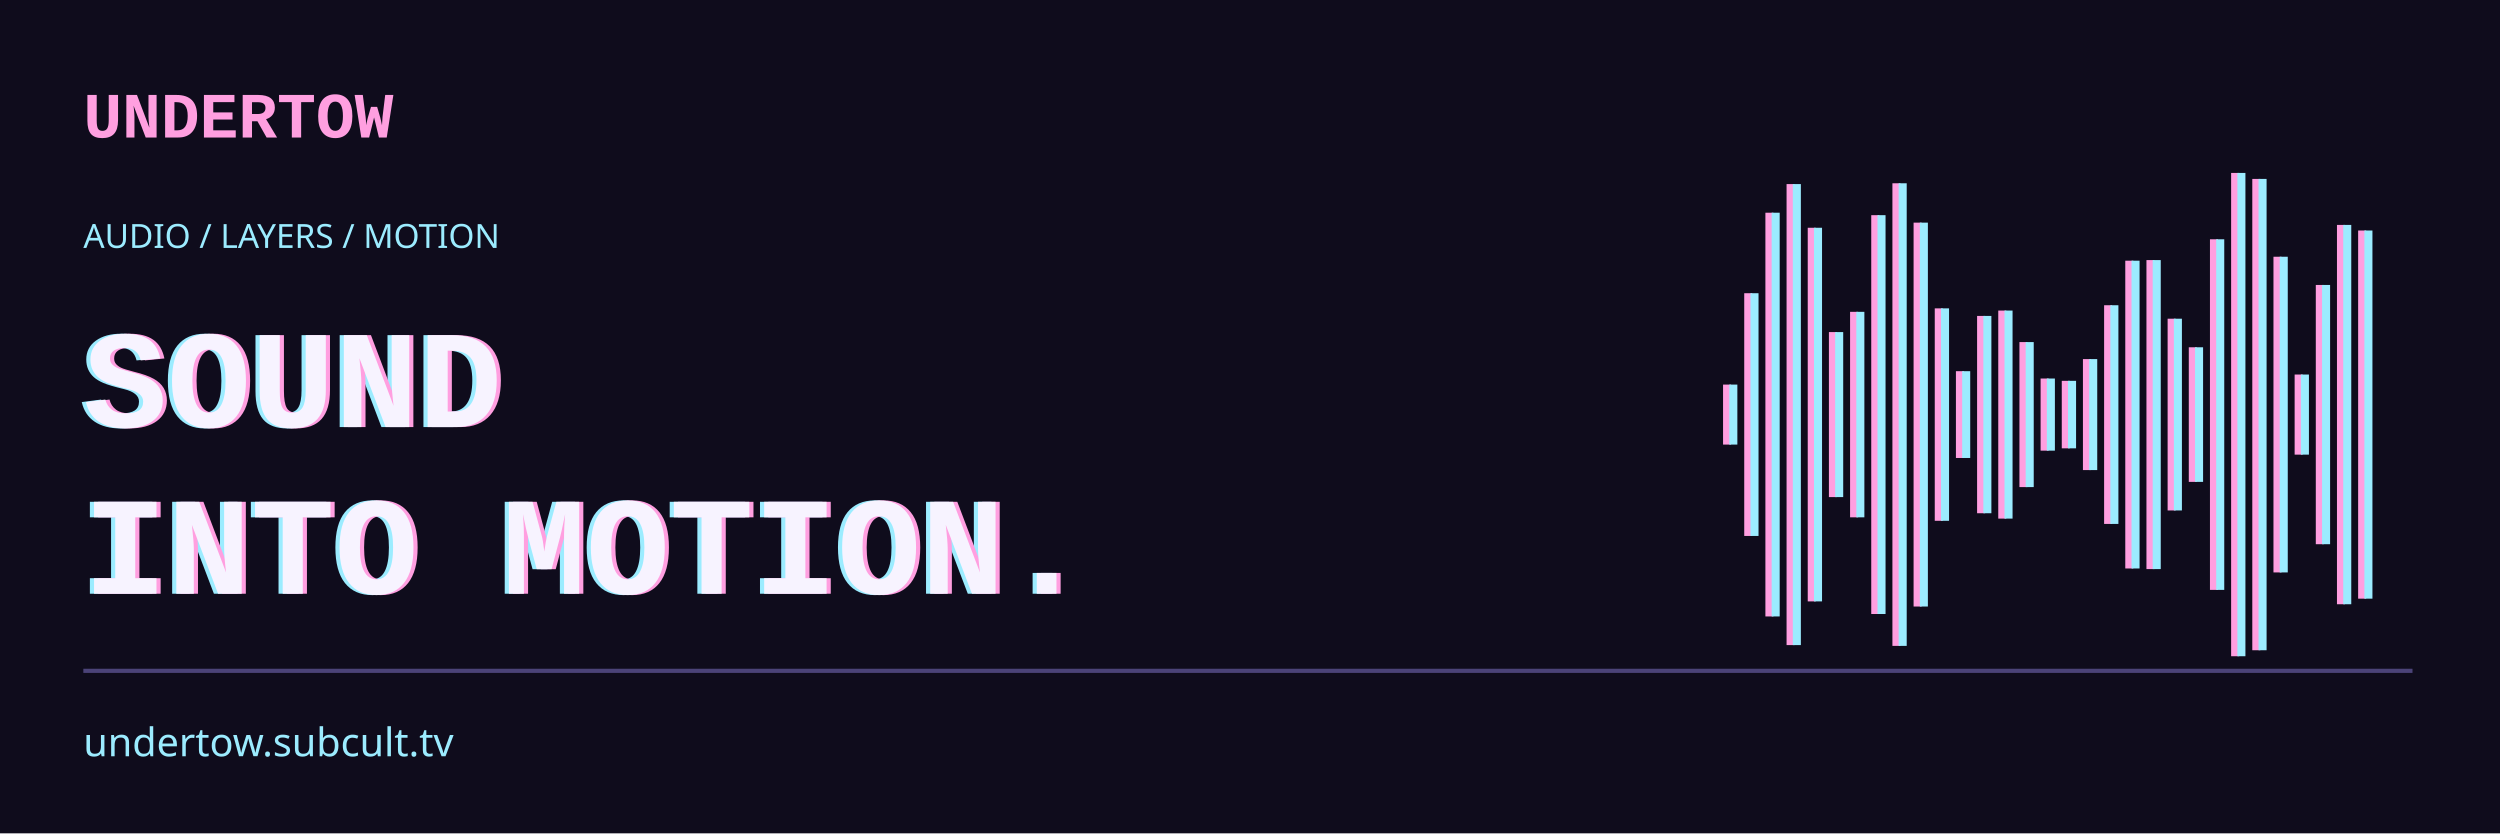
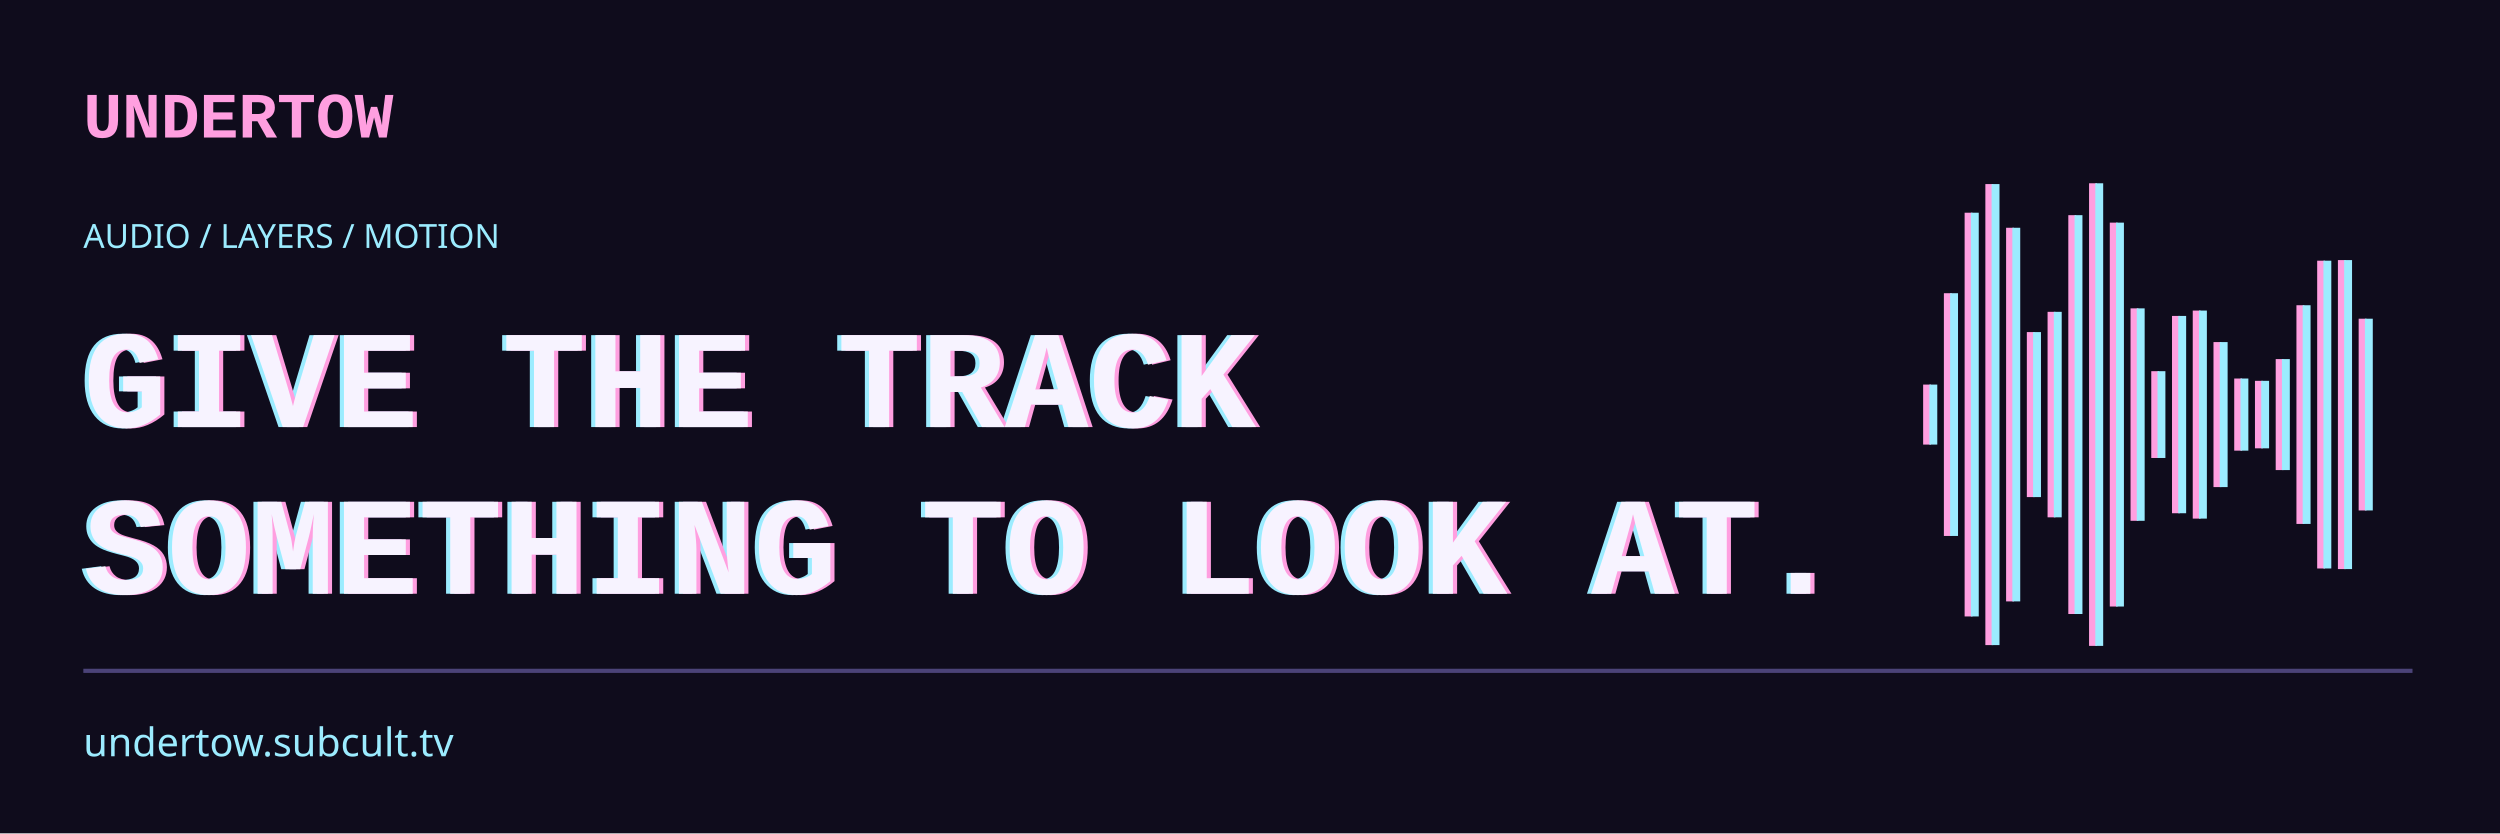
<svg xmlns="http://www.w3.org/2000/svg" width="1200" height="400" viewBox="0 0 1200 400" role="img">
  <rect x="0" y="0" width="1200" height="400" rx="0" fill="#0f0c1c" />
  <text x="40" y="66" font-family="Liberation Mono" font-size="31" font-weight="700" fill="#ff9fe0">UNDERTOW</text>
  <text x="40" y="119" font-family="JetBrains Mono" font-size="16" font-weight="400" fill="#9cecff">AUDIO / LAYERS / MOTION</text>
-   <text x="38" y="205" font-family="Liberation Mono" font-size="67" font-weight="700" fill="#9cecff">SOUND</text>
-   <text x="42" y="205" font-family="Liberation Mono" font-size="67" font-weight="700" fill="#ff9fe0">SOUND</text>
-   <text x="40" y="205" font-family="Liberation Mono" font-size="67" font-weight="700" fill="#f7f3ff">SOUND</text>
-   <text x="38" y="285" font-family="Liberation Mono" font-size="67" font-weight="700" fill="#9cecff">INTO MOTION.</text>
-   <text x="42" y="285" font-family="Liberation Mono" font-size="67" font-weight="700" fill="#ff9fe0">INTO MOTION.</text>
-   <text x="40" y="285" font-family="Liberation Mono" font-size="67" font-weight="700" fill="#f7f3ff">INTO MOTION.</text>
-   <path d="M829.0 184.6 L829.0 213.4" stroke="#ff9fe0" stroke-width="3.861" fill="none" />
-   <path d="M839.161 140.743 L839.161 257.257" stroke="#ff9fe0" stroke-width="3.861" fill="none" />
-   <path d="M849.323 102.104 L849.323 295.896" stroke="#ff9fe0" stroke-width="3.861" fill="none" />
-   <path d="M859.484 88.356 L859.484 309.644" stroke="#ff9fe0" stroke-width="3.861" fill="none" />
-   <path d="M869.645 109.327 L869.645 288.673" stroke="#ff9fe0" stroke-width="3.861" fill="none" />
-   <path d="M879.806 159.399 L879.806 238.601" stroke="#ff9fe0" stroke-width="3.861" fill="none" />
-   <path d="M889.968 149.682 L889.968 248.318" stroke="#ff9fe0" stroke-width="3.861" fill="none" />
-   <path d="M900.129 103.279 L900.129 294.721" stroke="#ff9fe0" stroke-width="3.861" fill="none" />
-   <path d="M910.29 87.972 L910.29 310.028" stroke="#ff9fe0" stroke-width="3.861" fill="none" />
-   <path d="M920.452 106.866 L920.452 291.134" stroke="#ff9fe0" stroke-width="3.861" fill="none" />
-   <path d="M930.613 148.014 L930.613 249.986" stroke="#ff9fe0" stroke-width="3.861" fill="none" />
-   <path d="M940.774 178.169 L940.774 219.831" stroke="#ff9fe0" stroke-width="3.861" fill="none" />
-   <path d="M950.935 151.646 L950.935 246.354" stroke="#ff9fe0" stroke-width="3.861" fill="none" />
-   <path d="M961.097 149.069 L961.097 248.931" stroke="#ff9fe0" stroke-width="3.861" fill="none" />
-   <path d="M971.258 164.199 L971.258 233.801" stroke="#ff9fe0" stroke-width="3.861" fill="none" />
-   <path d="M981.419 181.689 L981.419 216.311" stroke="#ff9fe0" stroke-width="3.861" fill="none" />
-   <path d="M991.581 182.8 L991.581 215.2" stroke="#ff9fe0" stroke-width="3.861" fill="none" />
-   <path d="M1001.742 172.364 L1001.742 225.636" stroke="#ff9fe0" stroke-width="3.861" fill="none" />
-   <path d="M1011.903 146.515 L1011.903 251.485" stroke="#ff9fe0" stroke-width="3.861" fill="none" />
-   <path d="M1022.065 125.13 L1022.065 272.87" stroke="#ff9fe0" stroke-width="3.861" fill="none" />
-   <path d="M1032.226 124.84 L1032.226 273.16" stroke="#ff9fe0" stroke-width="3.861" fill="none" />
-   <path d="M1042.387 152.979 L1042.387 245.021" stroke="#ff9fe0" stroke-width="3.861" fill="none" />
-   <path d="M1052.548 166.694 L1052.548 231.306" stroke="#ff9fe0" stroke-width="3.861" fill="none" />
-   <path d="M1062.71 114.852 L1062.71 283.148" stroke="#ff9fe0" stroke-width="3.861" fill="none" />
-   <path d="M1072.871 83.009 L1072.871 314.991" stroke="#ff9fe0" stroke-width="3.861" fill="none" />
-   <path d="M1083.032 85.883 L1083.032 312.117" stroke="#ff9fe0" stroke-width="3.861" fill="none" />
-   <path d="M1093.194 123.235 L1093.194 274.765" stroke="#ff9fe0" stroke-width="3.861" fill="none" />
-   <path d="M1103.355 179.775 L1103.355 218.225" stroke="#ff9fe0" stroke-width="3.861" fill="none" />
-   <path d="M1113.516 136.781 L1113.516 261.219" stroke="#ff9fe0" stroke-width="3.861" fill="none" />
-   <path d="M1123.677 107.962 L1123.677 290.038" stroke="#ff9fe0" stroke-width="3.861" fill="none" />
-   <path d="M1133.839 110.642 L1133.839 287.358" stroke="#ff9fe0" stroke-width="3.861" fill="none" />
-   <path d="M832.0 184.6 L832.0 213.4" stroke="#9cecff" stroke-width="3.861" fill="none" />
-   <path d="M842.161 140.743 L842.161 257.257" stroke="#9cecff" stroke-width="3.861" fill="none" />
-   <path d="M852.323 102.104 L852.323 295.896" stroke="#9cecff" stroke-width="3.861" fill="none" />
-   <path d="M862.484 88.356 L862.484 309.644" stroke="#9cecff" stroke-width="3.861" fill="none" />
-   <path d="M872.645 109.327 L872.645 288.673" stroke="#9cecff" stroke-width="3.861" fill="none" />
-   <path d="M882.806 159.399 L882.806 238.601" stroke="#9cecff" stroke-width="3.861" fill="none" />
-   <path d="M892.968 149.682 L892.968 248.318" stroke="#9cecff" stroke-width="3.861" fill="none" />
-   <path d="M903.129 103.279 L903.129 294.721" stroke="#9cecff" stroke-width="3.861" fill="none" />
-   <path d="M913.29 87.972 L913.29 310.028" stroke="#9cecff" stroke-width="3.861" fill="none" />
-   <path d="M923.452 106.866 L923.452 291.134" stroke="#9cecff" stroke-width="3.861" fill="none" />
-   <path d="M933.613 148.014 L933.613 249.986" stroke="#9cecff" stroke-width="3.861" fill="none" />
-   <path d="M943.774 178.169 L943.774 219.831" stroke="#9cecff" stroke-width="3.861" fill="none" />
-   <path d="M953.935 151.646 L953.935 246.354" stroke="#9cecff" stroke-width="3.861" fill="none" />
-   <path d="M964.097 149.069 L964.097 248.931" stroke="#9cecff" stroke-width="3.861" fill="none" />
-   <path d="M974.258 164.199 L974.258 233.801" stroke="#9cecff" stroke-width="3.861" fill="none" />
-   <path d="M984.419 181.689 L984.419 216.311" stroke="#9cecff" stroke-width="3.861" fill="none" />
-   <path d="M994.581 182.8 L994.581 215.2" stroke="#9cecff" stroke-width="3.861" fill="none" />
-   <path d="M1004.742 172.364 L1004.742 225.636" stroke="#9cecff" stroke-width="3.861" fill="none" />
-   <path d="M1014.903 146.515 L1014.903 251.485" stroke="#9cecff" stroke-width="3.861" fill="none" />
-   <path d="M1025.065 125.13 L1025.065 272.87" stroke="#9cecff" stroke-width="3.861" fill="none" />
-   <path d="M1035.226 124.84 L1035.226 273.16" stroke="#9cecff" stroke-width="3.861" fill="none" />
-   <path d="M1045.387 152.979 L1045.387 245.021" stroke="#9cecff" stroke-width="3.861" fill="none" />
-   <path d="M1055.548 166.694 L1055.548 231.306" stroke="#9cecff" stroke-width="3.861" fill="none" />
-   <path d="M1065.71 114.852 L1065.71 283.148" stroke="#9cecff" stroke-width="3.861" fill="none" />
-   <path d="M1075.871 83.009 L1075.871 314.991" stroke="#9cecff" stroke-width="3.861" fill="none" />
-   <path d="M1086.032 85.883 L1086.032 312.117" stroke="#9cecff" stroke-width="3.861" fill="none" />
-   <path d="M1096.194 123.235 L1096.194 274.765" stroke="#9cecff" stroke-width="3.861" fill="none" />
-   <path d="M1106.355 179.775 L1106.355 218.225" stroke="#9cecff" stroke-width="3.861" fill="none" />
-   <path d="M1116.516 136.781 L1116.516 261.219" stroke="#9cecff" stroke-width="3.861" fill="none" />
-   <path d="M1126.677 107.962 L1126.677 290.038" stroke="#9cecff" stroke-width="3.861" fill="none" />
-   <path d="M1136.839 110.642 L1136.839 287.358" stroke="#9cecff" stroke-width="3.861" fill="none" />
+   <text x="38" y="205" font-family="Liberation Mono" font-size="67" font-weight="700" fill="#9cecff">GIVE THE TRACK</text>
+   <text x="42" y="205" font-family="Liberation Mono" font-size="67" font-weight="700" fill="#ff9fe0">GIVE THE TRACK</text>
+   <text x="40" y="205" font-family="Liberation Mono" font-size="67" font-weight="700" fill="#f7f3ff">GIVE THE TRACK</text>
+   <text x="38" y="285" font-family="Liberation Mono" font-size="67" font-weight="700" fill="#9cecff">SOMETHING TO LOOK AT.</text>
+   <text x="42" y="285" font-family="Liberation Mono" font-size="67" font-weight="700" fill="#ff9fe0">SOMETHING TO LOOK AT.</text>
+   <text x="40" y="285" font-family="Liberation Mono" font-size="67" font-weight="700" fill="#f7f3ff">SOMETHING TO LOOK AT.</text>
+   <path d="M925.0 184.6 L925.0 213.4" stroke="#ff9fe0" stroke-width="3.783" fill="none" />
+   <path d="M934.955 140.743 L934.955 257.257" stroke="#ff9fe0" stroke-width="3.783" fill="none" />
+   <path d="M944.909 102.104 L944.909 295.896" stroke="#ff9fe0" stroke-width="3.783" fill="none" />
+   <path d="M954.864 88.356 L954.864 309.644" stroke="#ff9fe0" stroke-width="3.783" fill="none" />
+   <path d="M964.818 109.327 L964.818 288.673" stroke="#ff9fe0" stroke-width="3.783" fill="none" />
+   <path d="M974.773 159.399 L974.773 238.601" stroke="#ff9fe0" stroke-width="3.783" fill="none" />
+   <path d="M984.727 149.682 L984.727 248.318" stroke="#ff9fe0" stroke-width="3.783" fill="none" />
+   <path d="M994.682 103.279 L994.682 294.721" stroke="#ff9fe0" stroke-width="3.783" fill="none" />
+   <path d="M1004.636 87.972 L1004.636 310.028" stroke="#ff9fe0" stroke-width="3.783" fill="none" />
+   <path d="M1014.591 106.866 L1014.591 291.134" stroke="#ff9fe0" stroke-width="3.783" fill="none" />
+   <path d="M1024.545 148.014 L1024.545 249.986" stroke="#ff9fe0" stroke-width="3.783" fill="none" />
+   <path d="M1034.5 178.169 L1034.5 219.831" stroke="#ff9fe0" stroke-width="3.783" fill="none" />
+   <path d="M1044.455 151.646 L1044.455 246.354" stroke="#ff9fe0" stroke-width="3.783" fill="none" />
+   <path d="M1054.409 149.069 L1054.409 248.931" stroke="#ff9fe0" stroke-width="3.783" fill="none" />
+   <path d="M1064.364 164.199 L1064.364 233.801" stroke="#ff9fe0" stroke-width="3.783" fill="none" />
+   <path d="M1074.318 181.689 L1074.318 216.311" stroke="#ff9fe0" stroke-width="3.783" fill="none" />
+   <path d="M1084.273 182.8 L1084.273 215.2" stroke="#ff9fe0" stroke-width="3.783" fill="none" />
+   <path d="M1094.227 172.364 L1094.227 225.636" stroke="#ff9fe0" stroke-width="3.783" fill="none" />
+   <path d="M1104.182 146.515 L1104.182 251.485" stroke="#ff9fe0" stroke-width="3.783" fill="none" />
+   <path d="M1114.136 125.13 L1114.136 272.87" stroke="#ff9fe0" stroke-width="3.783" fill="none" />
+   <path d="M1124.091 124.84 L1124.091 273.16" stroke="#ff9fe0" stroke-width="3.783" fill="none" />
+   <path d="M1134.045 152.979 L1134.045 245.021" stroke="#ff9fe0" stroke-width="3.783" fill="none" />
+   <path d="M928.0 184.6 L928.0 213.4" stroke="#9cecff" stroke-width="3.783" fill="none" />
+   <path d="M937.955 140.743 L937.955 257.257" stroke="#9cecff" stroke-width="3.783" fill="none" />
+   <path d="M947.909 102.104 L947.909 295.896" stroke="#9cecff" stroke-width="3.783" fill="none" />
+   <path d="M957.864 88.356 L957.864 309.644" stroke="#9cecff" stroke-width="3.783" fill="none" />
+   <path d="M967.818 109.327 L967.818 288.673" stroke="#9cecff" stroke-width="3.783" fill="none" />
+   <path d="M977.773 159.399 L977.773 238.601" stroke="#9cecff" stroke-width="3.783" fill="none" />
+   <path d="M987.727 149.682 L987.727 248.318" stroke="#9cecff" stroke-width="3.783" fill="none" />
+   <path d="M997.682 103.279 L997.682 294.721" stroke="#9cecff" stroke-width="3.783" fill="none" />
+   <path d="M1007.636 87.972 L1007.636 310.028" stroke="#9cecff" stroke-width="3.783" fill="none" />
+   <path d="M1017.591 106.866 L1017.591 291.134" stroke="#9cecff" stroke-width="3.783" fill="none" />
+   <path d="M1027.545 148.014 L1027.545 249.986" stroke="#9cecff" stroke-width="3.783" fill="none" />
+   <path d="M1037.5 178.169 L1037.5 219.831" stroke="#9cecff" stroke-width="3.783" fill="none" />
+   <path d="M1047.455 151.646 L1047.455 246.354" stroke="#9cecff" stroke-width="3.783" fill="none" />
+   <path d="M1057.409 149.069 L1057.409 248.931" stroke="#9cecff" stroke-width="3.783" fill="none" />
+   <path d="M1067.364 164.199 L1067.364 233.801" stroke="#9cecff" stroke-width="3.783" fill="none" />
+   <path d="M1077.318 181.689 L1077.318 216.311" stroke="#9cecff" stroke-width="3.783" fill="none" />
+   <path d="M1087.273 182.8 L1087.273 215.2" stroke="#9cecff" stroke-width="3.783" fill="none" />
+   <path d="M1097.227 172.364 L1097.227 225.636" stroke="#9cecff" stroke-width="3.783" fill="none" />
+   <path d="M1107.182 146.515 L1107.182 251.485" stroke="#9cecff" stroke-width="3.783" fill="none" />
+   <path d="M1117.136 125.13 L1117.136 272.87" stroke="#9cecff" stroke-width="3.783" fill="none" />
+   <path d="M1127.091 124.84 L1127.091 273.16" stroke="#9cecff" stroke-width="3.783" fill="none" />
+   <path d="M1137.045 152.979 L1137.045 245.021" stroke="#9cecff" stroke-width="3.783" fill="none" />
  <path d="M40 322 L1158 322" stroke="#4b4378" stroke-width="2" fill="none" />
  <text x="40" y="363" font-family="JetBrains Mono" font-size="19" font-weight="400" fill="#9cecff">undertow.subcult.tv</text>
</svg>
